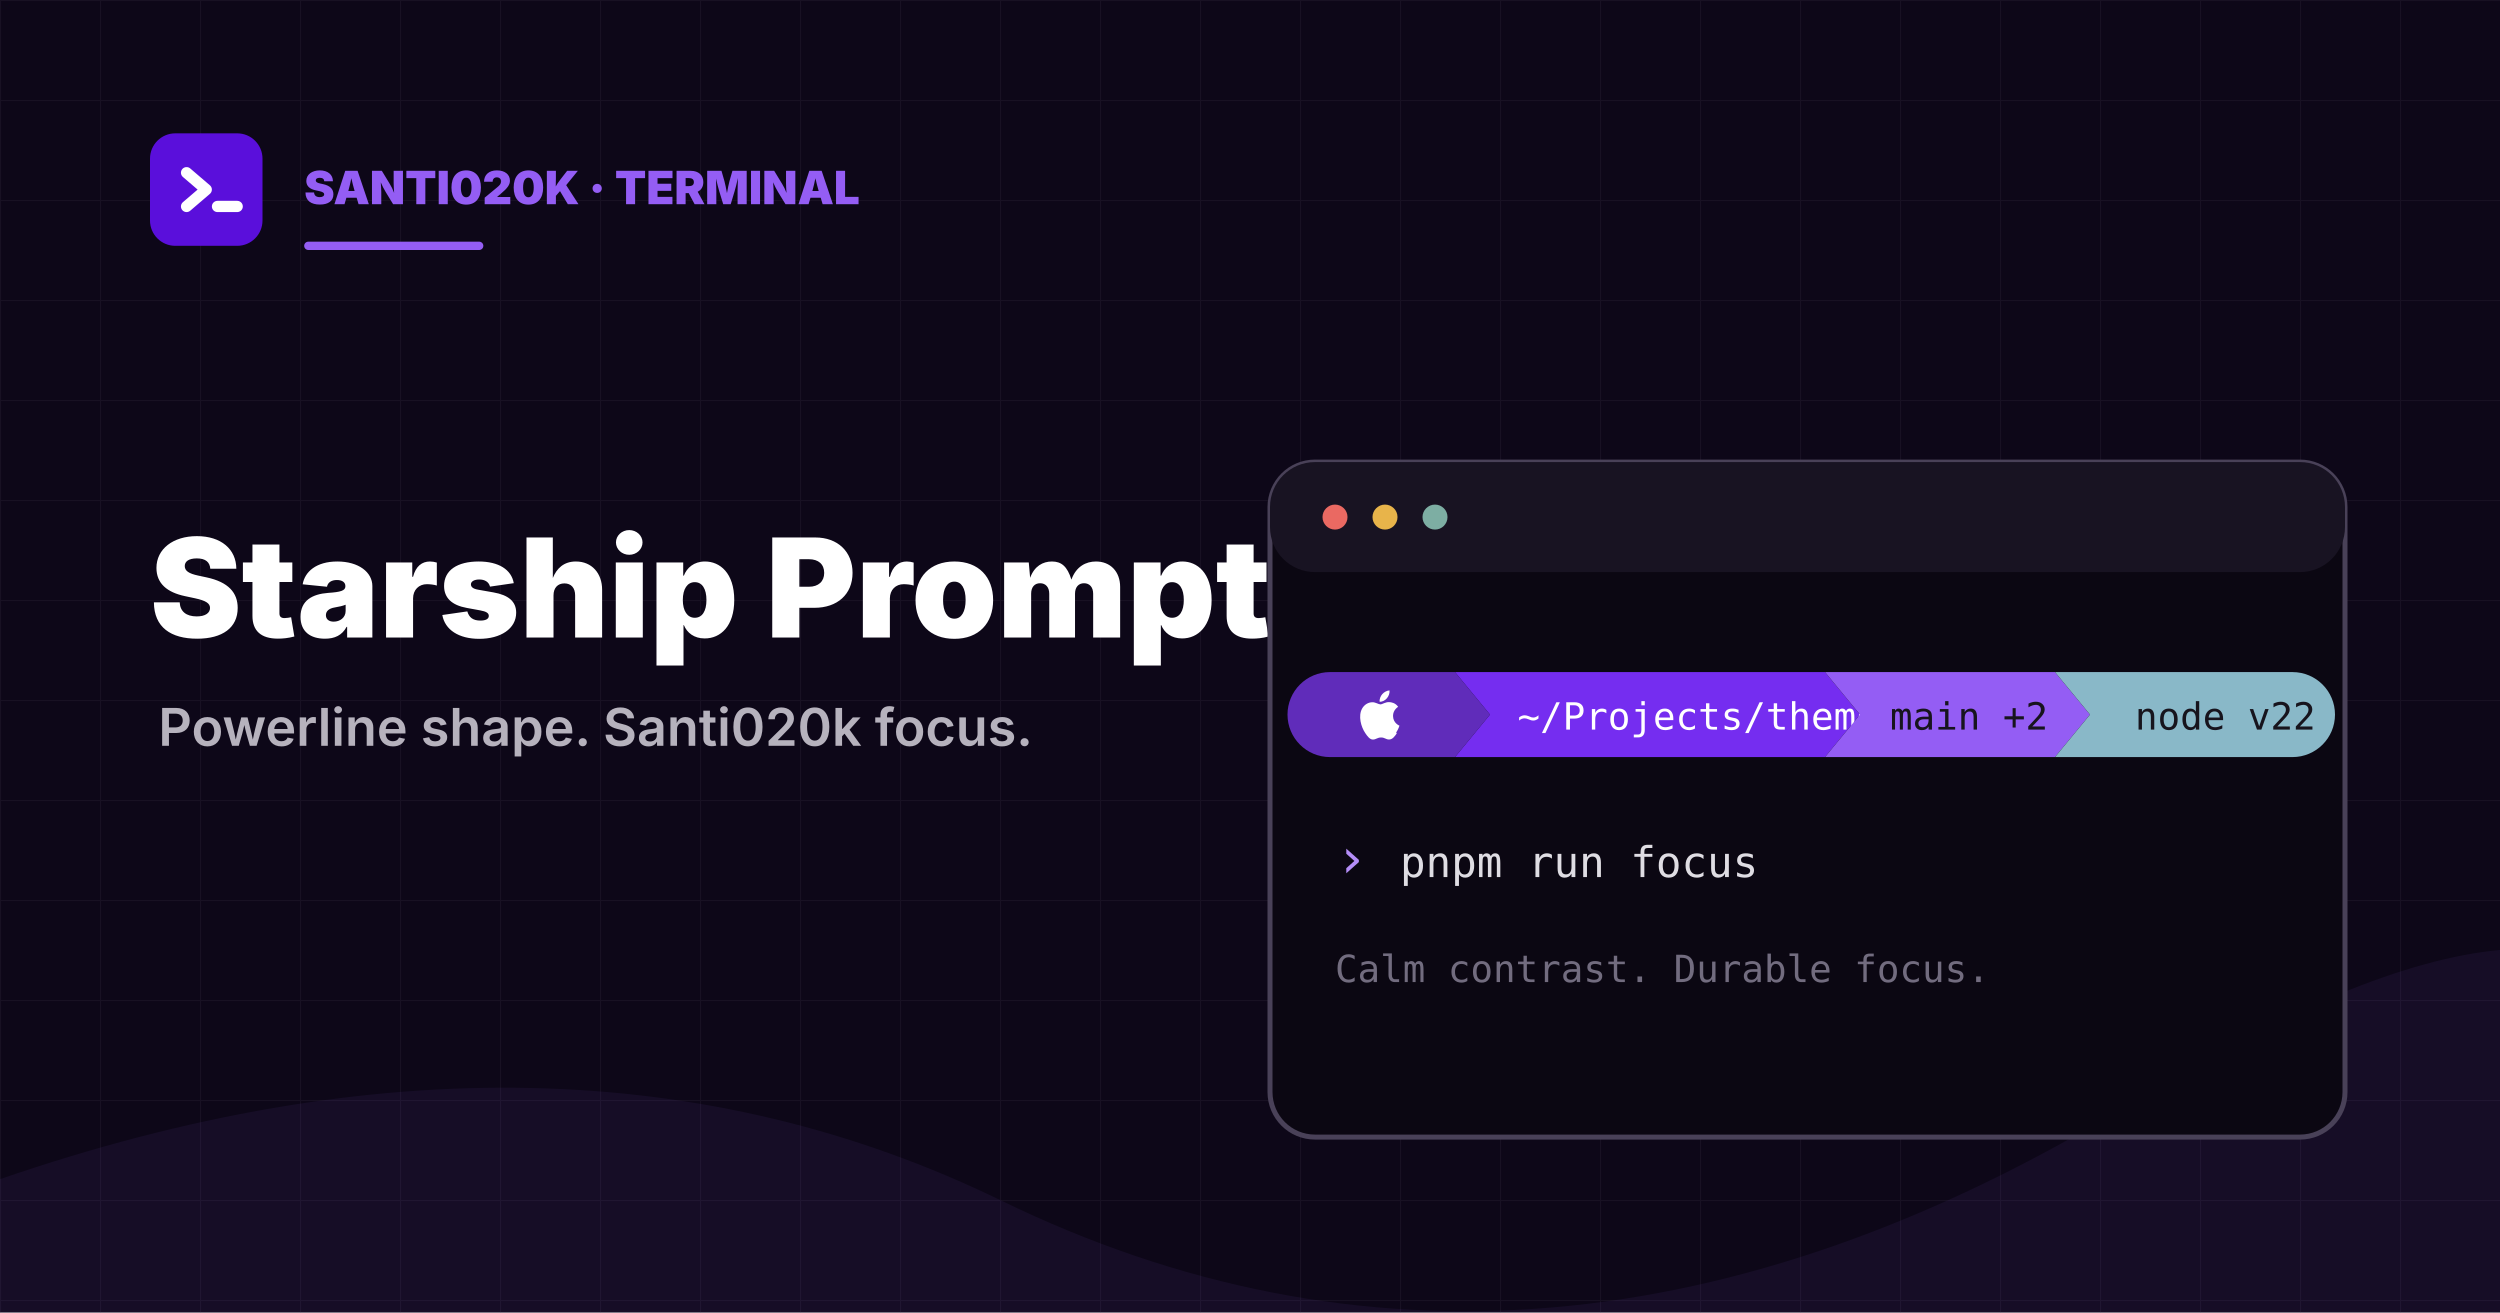
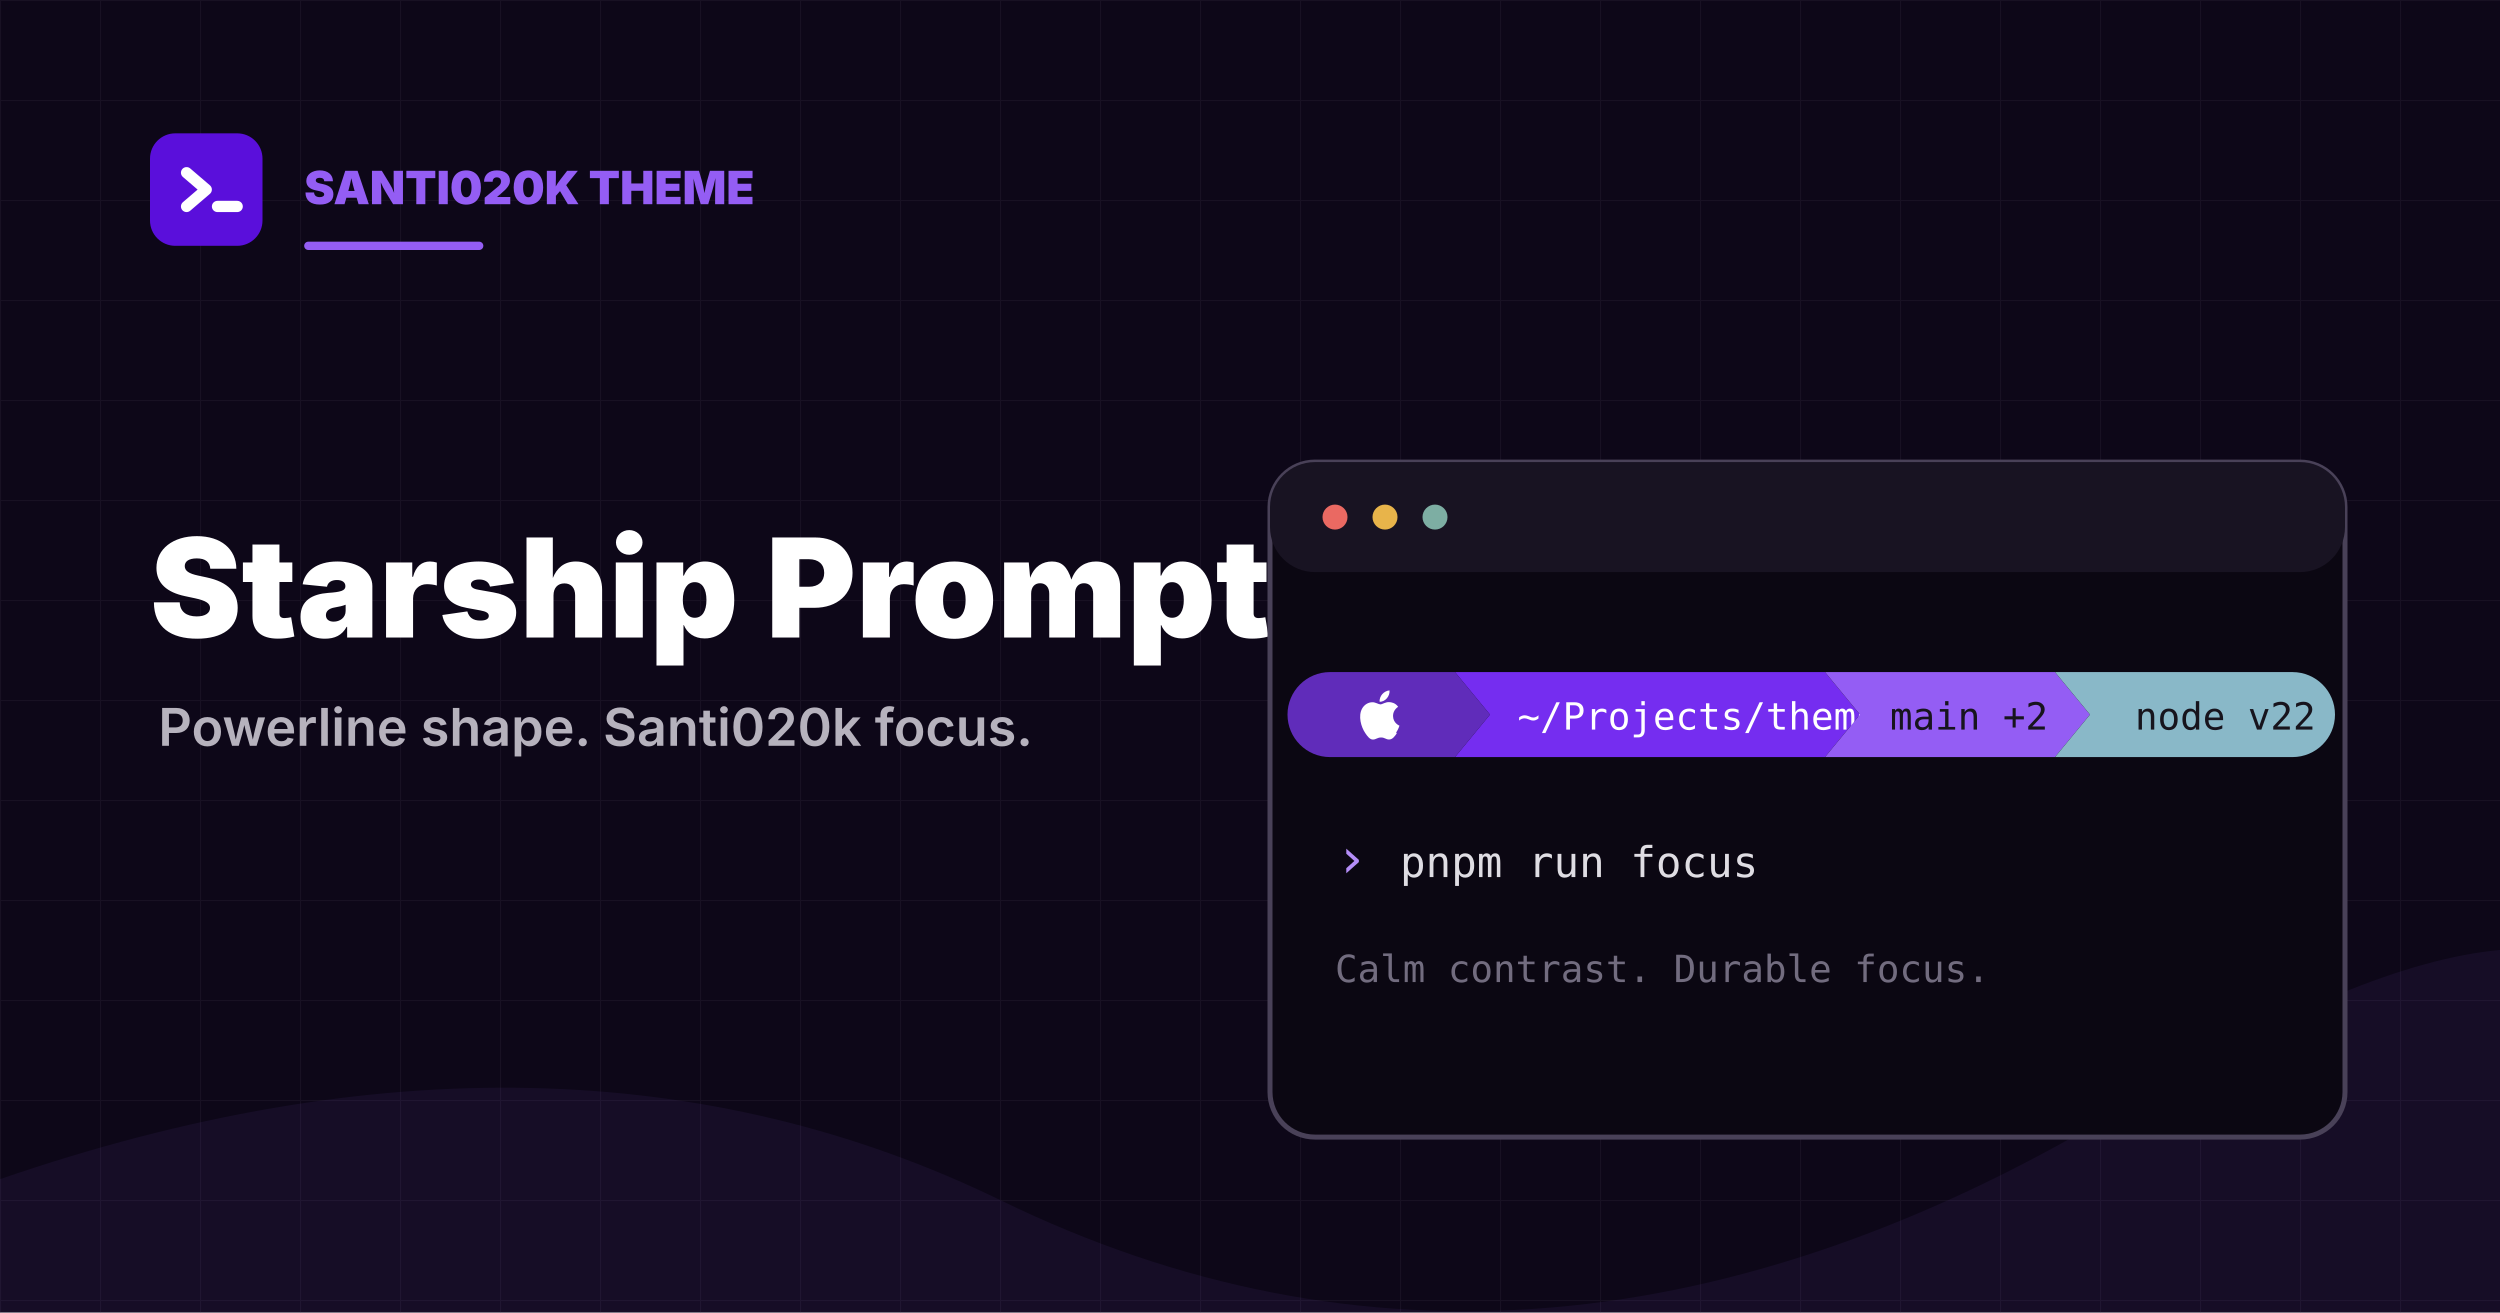
<svg xmlns="http://www.w3.org/2000/svg" viewBox="0 0 1200 630" role="img" aria-label="Starship Prompt social card">
  <defs>
    <radialGradient id="glow" cx="0" cy="0" r="1" gradientTransform="translate(1030 60) rotate(130) scale(650)">
      <stop stop-color="#945df4" stop-opacity="0.3" />
      <stop offset="1" stop-color="#0d0718" stop-opacity="0" />
    </radialGradient>
    <pattern id="grid" width="48" height="48" patternUnits="userSpaceOnUse">
      <path d="M48 0H0v48" fill="none" stroke="#494158" stroke-opacity="0.18" />
    </pattern>
  </defs>
  <rect width="1200" height="630" fill="#0d0718" />
  <rect width="1200" height="630" fill="url(#glow)" />
  <rect width="1200" height="630" fill="url(#grid)" />
  <path d="M0 566c180-62 340-58 480 10 172 84 353 69 542-46 75-46 134-70 178-74v174H0Z" fill="#945df4" opacity="0.07" />
  <g transform="translate(72 64) scale(0.675)">
    <rect width="80" height="80" rx="18" fill="#5a0fdb" />
    <path d="M26 28 L40 40 L26 52" fill="none" stroke="#ffffff" stroke-width="8" stroke-linecap="round" stroke-linejoin="round" />
    <line x1="48" y1="52" x2="62" y2="52" stroke="#ffffff" stroke-width="8" stroke-linecap="round" />
  </g>
-   <text x="146" y="98" fill="#945df4" font-family="Inter, Arial, sans-serif" font-size="22" font-weight="850">SANTI020K · TERMINAL</text>
+   <text x="146" y="98" fill="#945df4" font-family="Inter, Arial, sans-serif" font-size="22" font-weight="850">SANTI020K THEME</text>
  <rect x="146" y="116" width="86" height="4" rx="2" fill="#945df4" />
  <text x="72" y="306" fill="#ffffff" font-family="Inter, Arial, sans-serif" font-size="66" font-weight="850">Starship Prompt</text>
  <text x="76" y="358" fill="#b6b2bd" font-family="Inter, Arial, sans-serif" font-size="25" font-weight="600">
    <tspan x="76" dy="0">Powerline shape. Santi020k focus.</tspan>
  </text>
  <g transform="translate(-192 25) scale(1.2)">
    <g transform="translate(668 164)">
      <rect width="430" height="270" rx="18" fill="#0b0712" stroke="#494158" stroke-width="2" />
      <rect width="430" height="44" rx="18" fill="#181322" />
      <circle cx="26" cy="22" r="5" fill="#ea6962" />
      <circle cx="46" cy="22" r="5" fill="#e8b44a" />
      <circle cx="66" cy="22" r="5" fill="#7daea3" />
      <g transform="translate(24 84)">
        <path d="M0 0h50l14 17-14 17H0a17 17 0 0 1-17-17A17 17 0 0 1 0 0Z" fill="#602cba" />
        <g transform="translate(8 5) scale(1)">
          <path d="M18.71 19.5c-.83 1.24-1.71 2.45-3.05 2.47-1.31.02-1.73-.81-3.22-.81-1.5 0-1.97.79-3.21.83-1.29.05-2.27-1.32-3.1-2.55-1.69-2.44-2.98-6.9-1.25-9.91.86-1.5 2.4-2.45 4.07-2.47 1.27-.02 2.47.86 3.22.86.75 0 2.15-1.06 3.63-.9.62.03 2.35.25 3.46 1.88-.09.06-2.07 1.22-2.05 3.65.03 2.9 2.54 3.87 2.57 3.88-.02.07-.4 1.39-1.32 2.75l.25.32ZM14.78 5.45c.69-.83 1.15-1.98 1.03-3.12-1 .04-2.21.67-2.91 1.5-.63.73-1.18 1.9-1.04 3.02 1.12.09 2.23-.57 2.92-1.4Z" fill="#fff" />
        </g>
        <path d="M50 0h148l14 17-14 17H50l14-17Z" fill="#752df0" />
        <text x="75" y="23" fill="#fff" font-family="monospace" font-size="15">~/Projects/theme</text>
        <path d="M198 0h92l14 17-14 17h-92l14-17Z" fill="#945df4" />
        <text x="224" y="23" fill="#17141d" font-family="monospace" font-size="15">main +2</text>
        <path d="M290 0h95a17 17 0 0 1 17 17 17 17 0 0 1-17 17h-95l14-17Z" fill="#89b8c8" />
        <text x="322" y="23" fill="#17141d" font-family="monospace" font-size="15">node v22</text>
      </g>
      <text x="26" y="166" fill="#b48df7" font-family="monospace" font-size="22">›</text>
      <text x="52" y="166" fill="#dfdde3" font-family="monospace" font-size="17">pnpm run focus</text>
      <text x="26" y="208" fill="#726c7f" font-family="monospace" font-size="15">Calm contrast. Durable focus.</text>
    </g>
  </g>
</svg>
